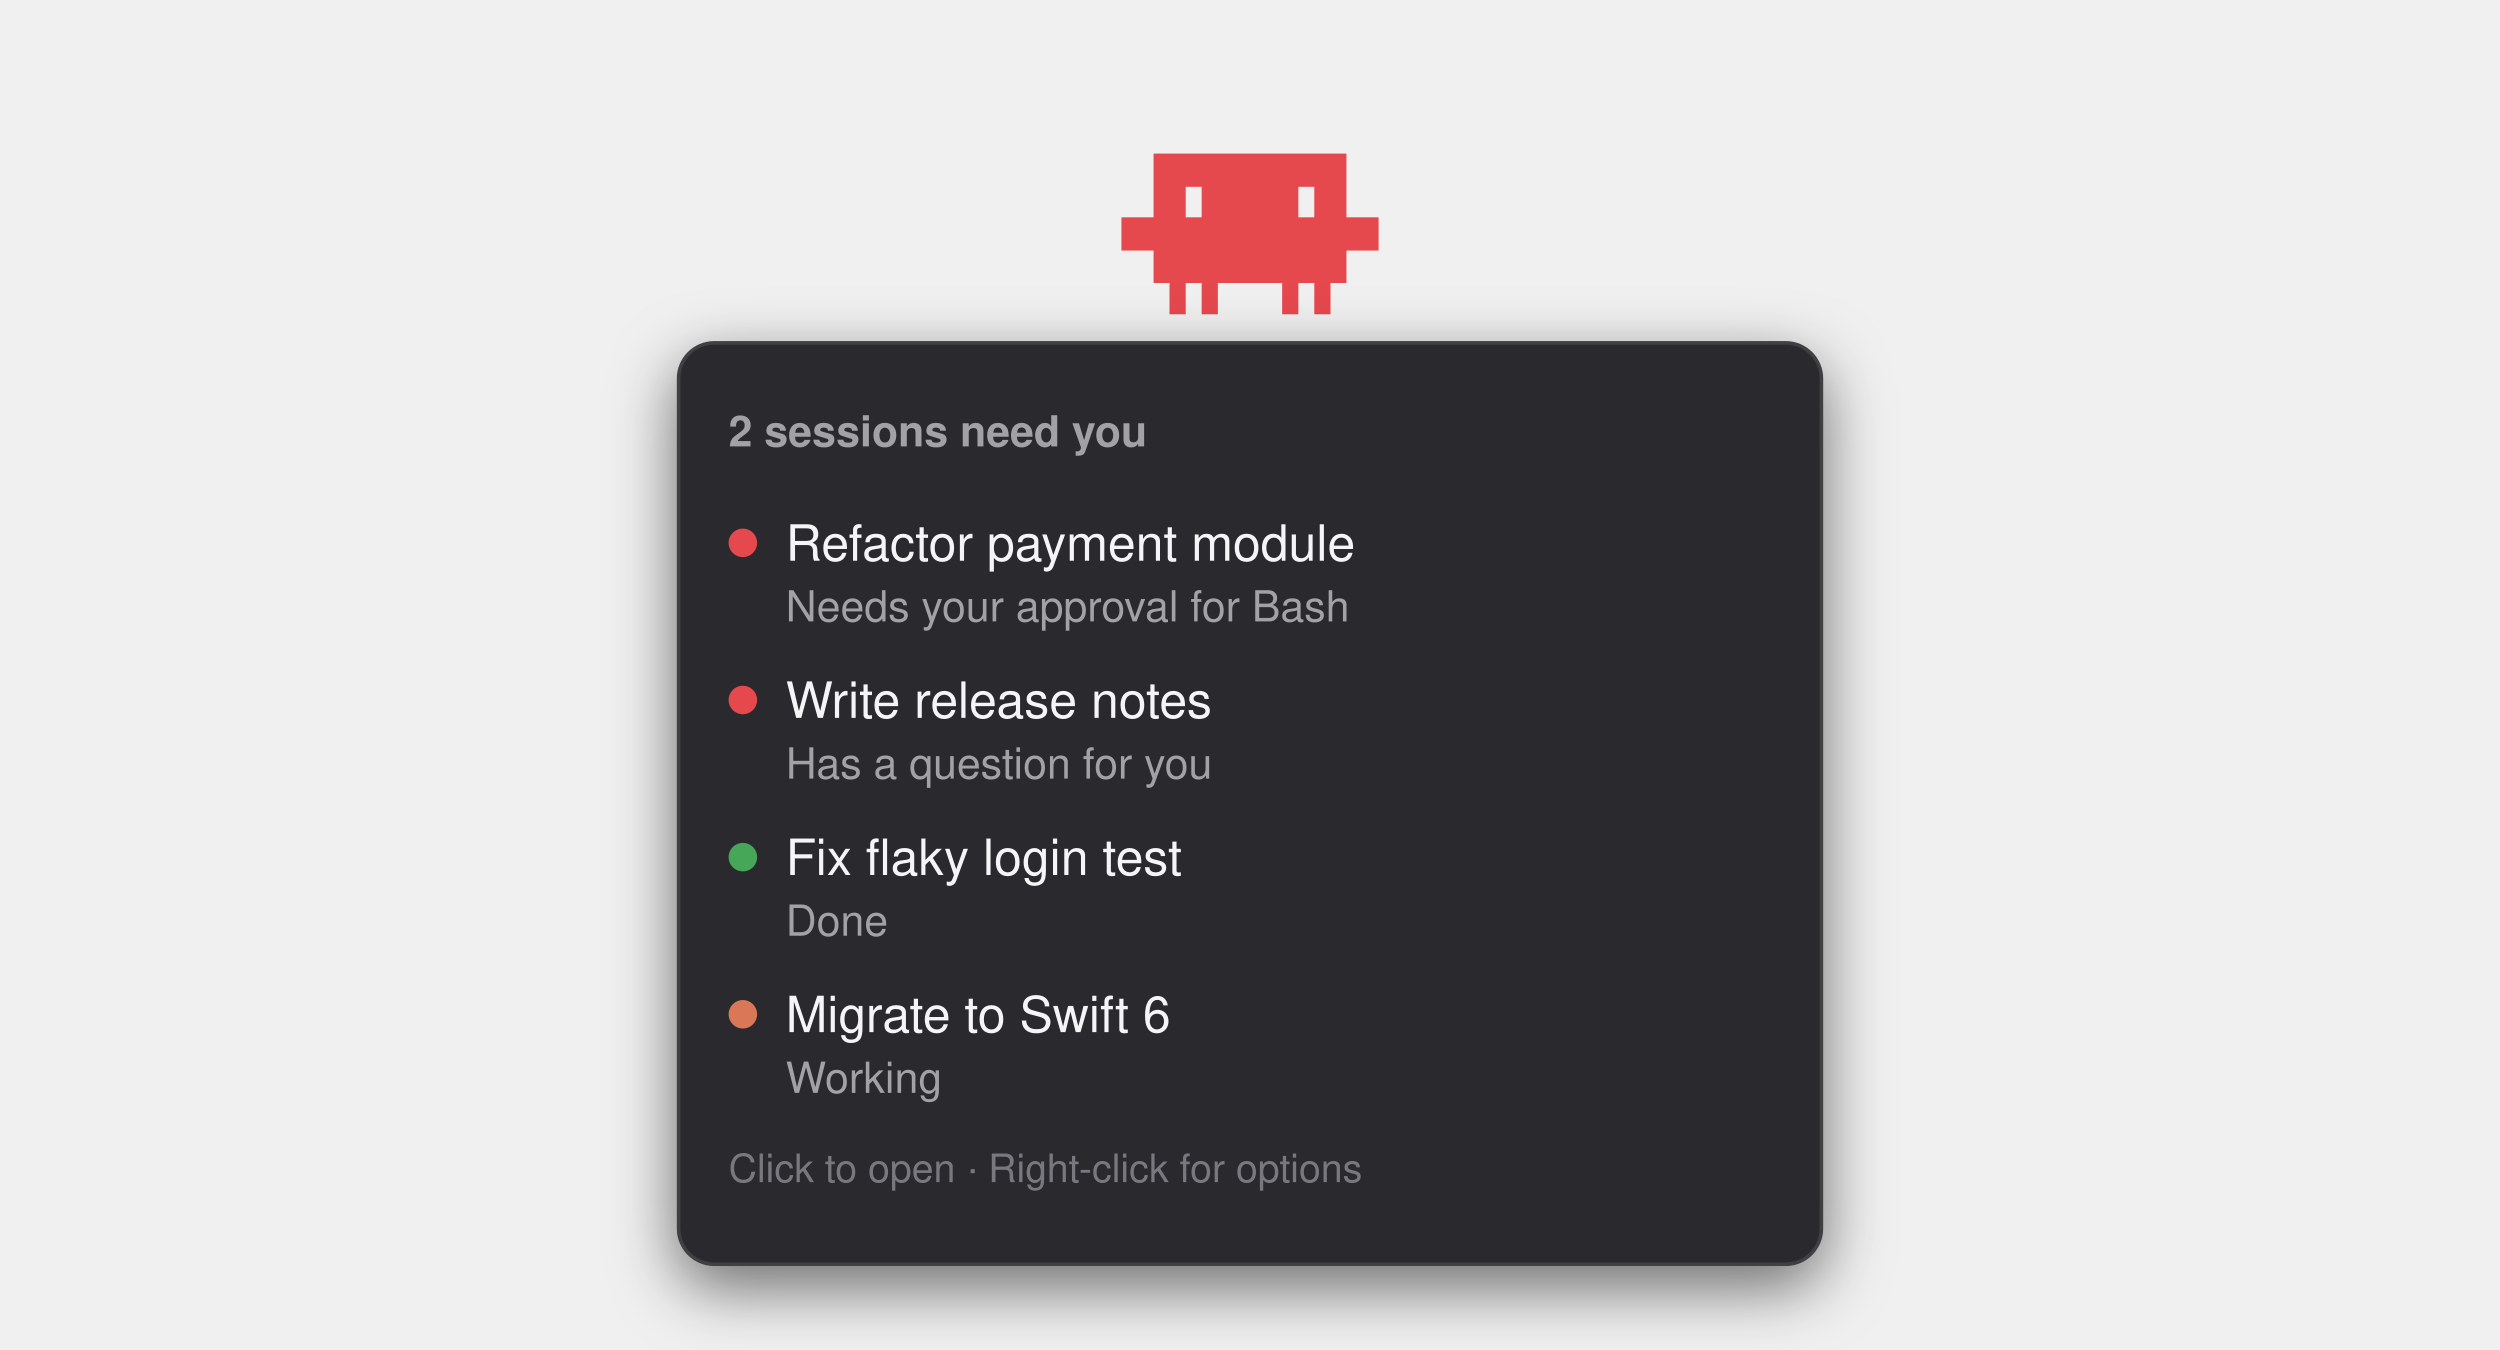
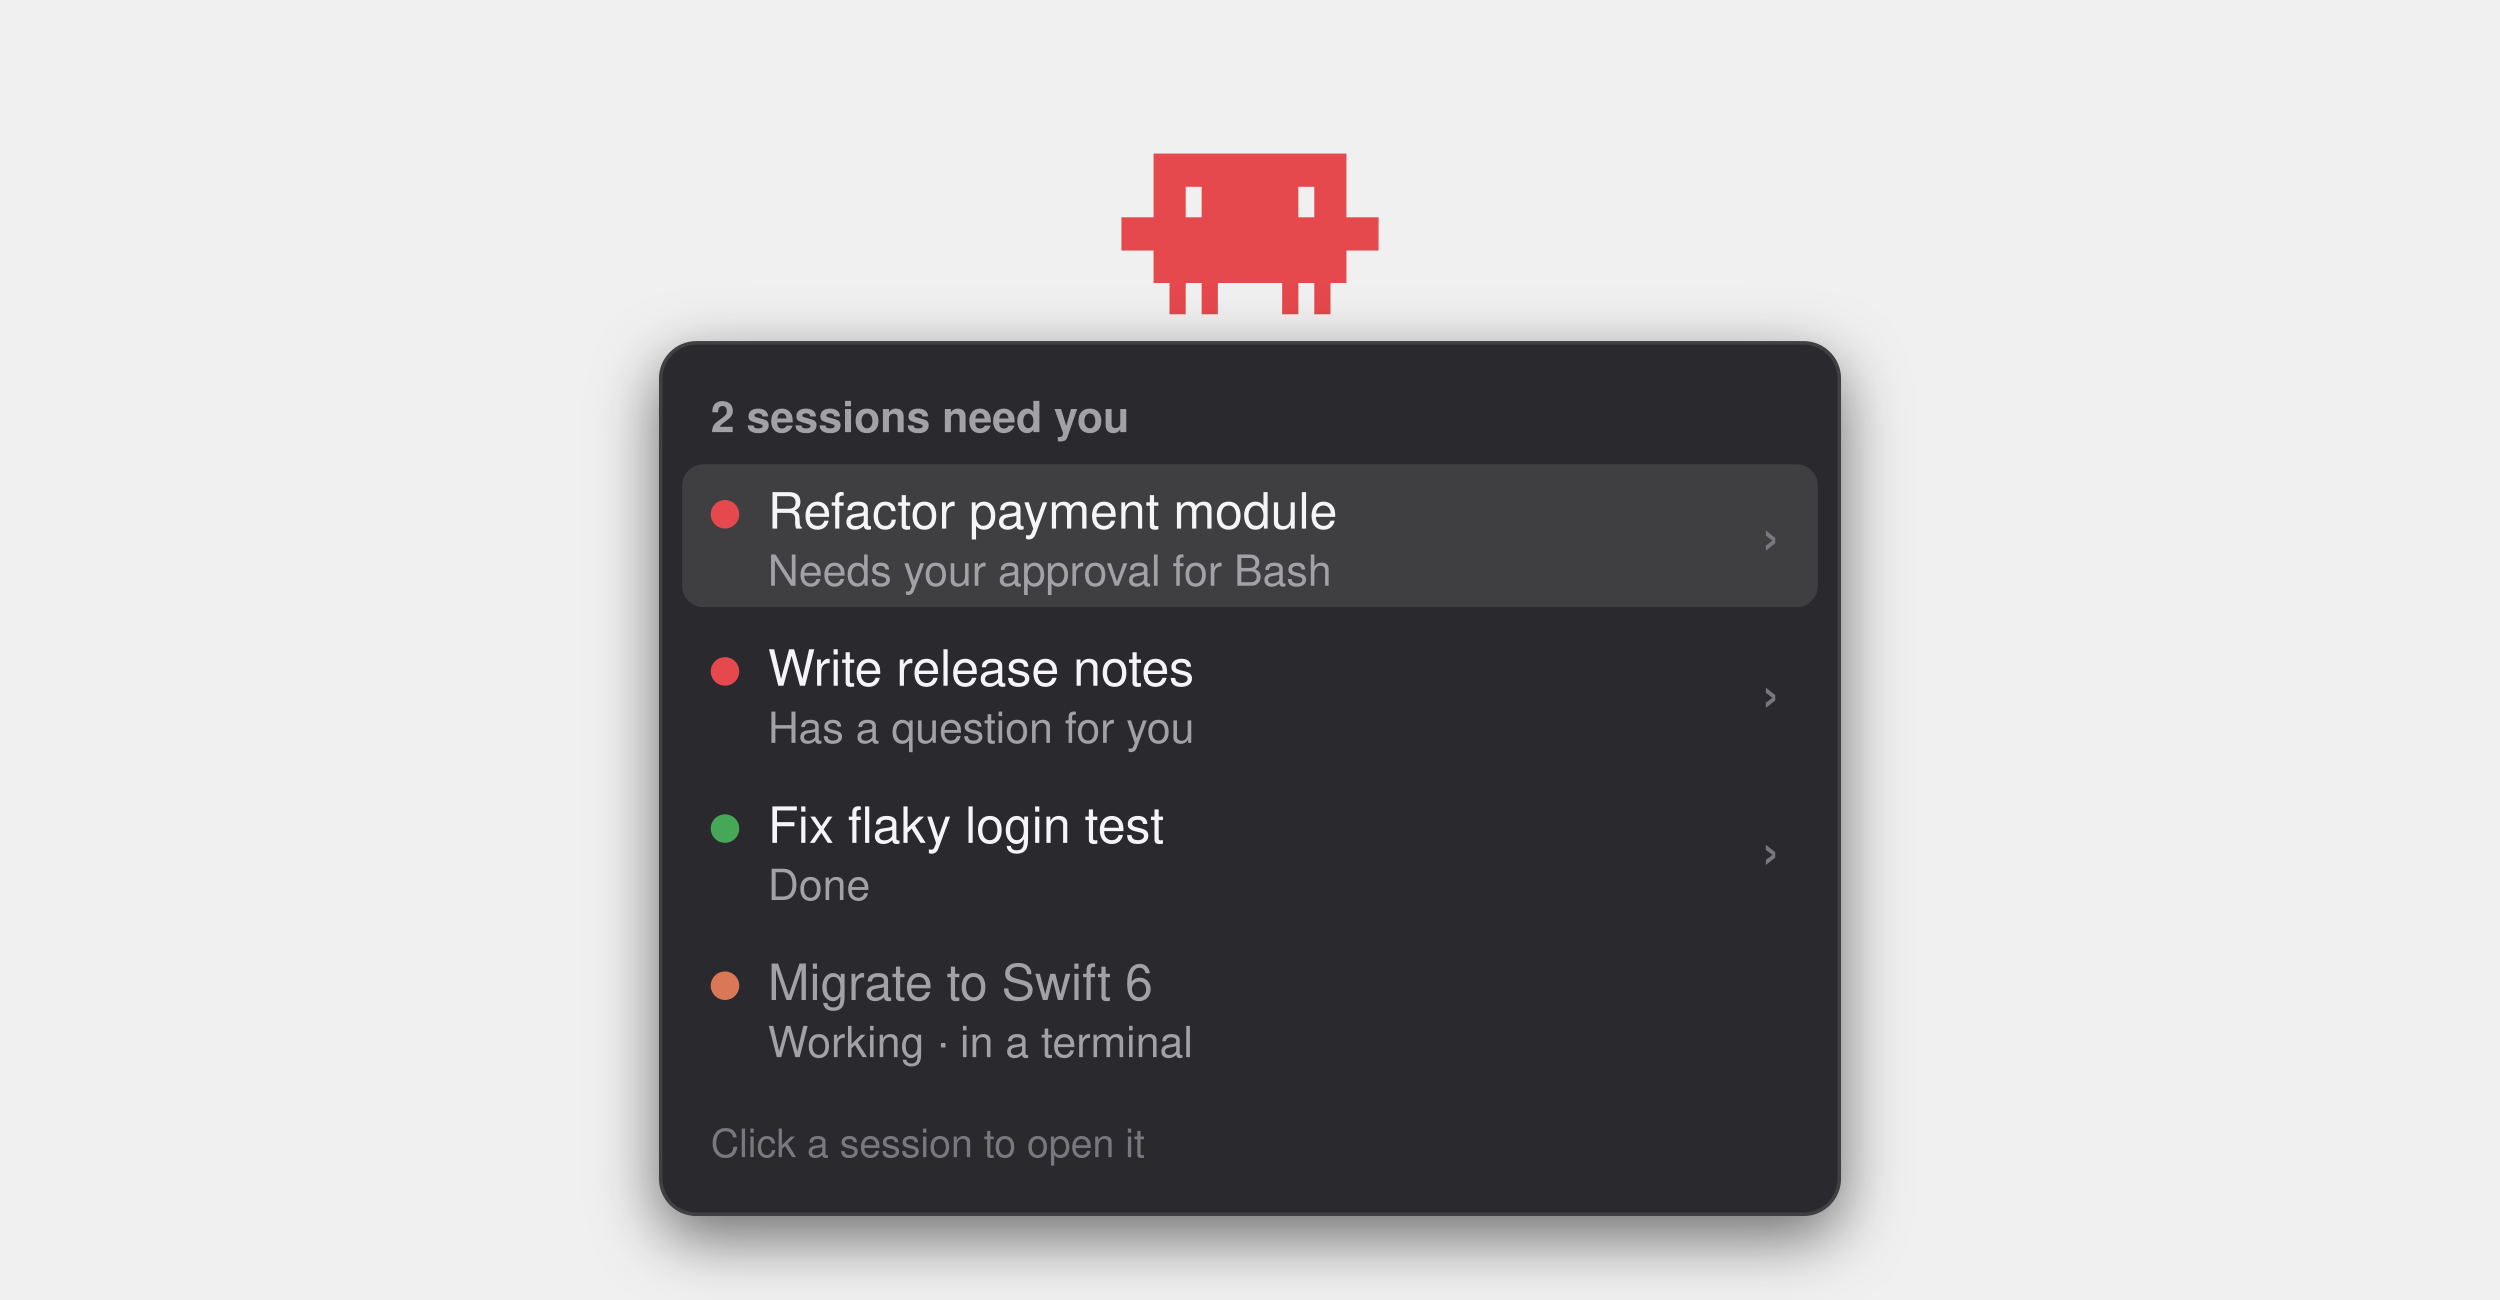
- <svg xmlns="http://www.w3.org/2000/svg" viewBox="0 0 700 378" width="700" height="378" role="img" aria-label="Hover card of Attention Buddy listing four sessions: two need you, one is done, one is working">
+ <svg xmlns="http://www.w3.org/2000/svg" viewBox="0 0 700 364" width="700" height="364" role="img" aria-label="Session card of Attention Buddy: two sessions need you, one is done, one works in a terminal; the first row is highlighted under the pointer">
  <defs>
    <style>
      text { font-family: -apple-system, BlinkMacSystemFont, "SF Pro Text", "Segoe UI", Helvetica, Arial, sans-serif; }
      @keyframes pulse { 0%, 100% { opacity: 1 } 50% { opacity: .3 } }
-       .icon { animation: pulse 1s ease-in-out infinite; }
-       @media (prefers-reduced-motion: reduce) { .icon { animation: none; } }
+       @keyframes breathe { 0%, 100% { opacity: 1 } 50% { opacity: .45 } }
+       .icon, .dot-needs { animation: pulse 1s ease-in-out infinite; }
+       .dot-working { animation: breathe 2.4s ease-in-out infinite; }
+       @media (prefers-reduced-motion: reduce) { .icon, .dot-needs, .dot-working { animation: none; } }
    </style>
    <filter id="shadow" x="-20%" y="-20%" width="140%" height="160%">
      <feDropShadow dx="0" dy="6" stdDeviation="9" flood-color="#000" flood-opacity="0.55" />
    </filter>
  </defs>
  <g class="icon" transform="translate(314.0 28) scale(3)">
    <path fill="#E5484D" fill-rule="evenodd" d="M20.998 10.949H24v3.102h-3v3.028h-1.487V20H18v-2.921h-1.487V20H15v-2.921H9V20H7.488v-2.921H6V20H4.487v-2.921H3V14.05H0V10.95h3V5h17.998v5.949zM6 10.949h1.488V8.102H6v2.847zm10.51 0H18V8.102h-1.49v2.847z" />
  </g>
-   <rect x="190.0" y="96" width="320" height="258" rx="10" fill="#2C2C2E" stroke="#3F3F43" filter="url(#shadow)" />
-   <text x="204.0" y="125" font-size="12" font-weight="600" fill="#A1A1A6">2 sessions need you</text>
-   <circle cx="208.0" cy="152" r="4" fill="#E5484D" />
-   <text x="220.0" y="157" font-size="14" font-weight="500" fill="#F5F5F7">Refactor payment module</text>
-   <text x="220.0" y="174" font-size="12" fill="#A1A1A6">Needs your approval for Bash</text>
-   <circle cx="208.0" cy="196" r="4" fill="#E5484D" />
-   <text x="220.0" y="201" font-size="14" font-weight="500" fill="#F5F5F7">Write release notes</text>
-   <text x="220.0" y="218" font-size="12" fill="#A1A1A6">Has a question for you</text>
-   <circle cx="208.0" cy="240" r="4" fill="#46A758" />
-   <text x="220.0" y="245" font-size="14" font-weight="500" fill="#F5F5F7">Fix flaky login test</text>
-   <text x="220.0" y="262" font-size="12" fill="#A1A1A6">Done</text>
-   <circle cx="208.0" cy="284" r="4" fill="#D97757" />
-   <text x="220.0" y="289" font-size="14" font-weight="500" fill="#F5F5F7">Migrate to Swift 6</text>
-   <text x="220.0" y="306" font-size="12" fill="#A1A1A6">Working</text>
-   <text x="204.0" y="331" font-size="11" fill="#78787E">Click to open · Right-click for options</text>
+   <rect x="185.0" y="96" width="330" height="244" rx="10" fill="#2C2C2E" stroke="#3F3F43" filter="url(#shadow)" />
+   <text x="199.0" y="121" font-size="12" font-weight="600" fill="#A1A1A6">2 sessions need you</text>
+   <rect x="191.0" y="130" width="318" height="40" rx="6" fill="#FFFFFF" fill-opacity="0.10" />
+   <circle cx="203.0" cy="144" r="4" fill="#E5484D" class="dot-needs" />
+   <text x="215.0" y="148" font-size="14" font-weight="500" fill="#F5F5F7">Refactor payment module</text>
+   <text x="215.0" y="164" font-size="12" fill="#A1A1A6">Needs your approval for Bash</text>
+   <text x="493.0" y="156" font-size="17" fill="#78787E">›</text>
+   <circle cx="203.0" cy="188" r="4" fill="#E5484D" class="dot-needs" />
+   <text x="215.0" y="192" font-size="14" font-weight="500" fill="#F5F5F7">Write release notes</text>
+   <text x="215.0" y="208" font-size="12" fill="#A1A1A6">Has a question for you</text>
+   <text x="493.0" y="200" font-size="17" fill="#78787E">›</text>
+   <circle cx="203.0" cy="232" r="4" fill="#46A758" />
+   <text x="215.0" y="236" font-size="14" font-weight="500" fill="#F5F5F7">Fix flaky login test</text>
+   <text x="215.0" y="252" font-size="12" fill="#A1A1A6">Done</text>
+   <text x="493.0" y="244" font-size="17" fill="#78787E">›</text>
+   <circle cx="203.0" cy="276" r="4" fill="#D97757" class="dot-working" />
+   <text x="215.0" y="280" font-size="14" font-weight="500" fill="#A1A1A6">Migrate to Swift 6</text>
+   <text x="215.0" y="296" font-size="12" fill="#A1A1A6">Working · in a terminal</text>
+   <text x="199.0" y="324" font-size="11" fill="#78787E">Click a session to open it</text>
</svg>
